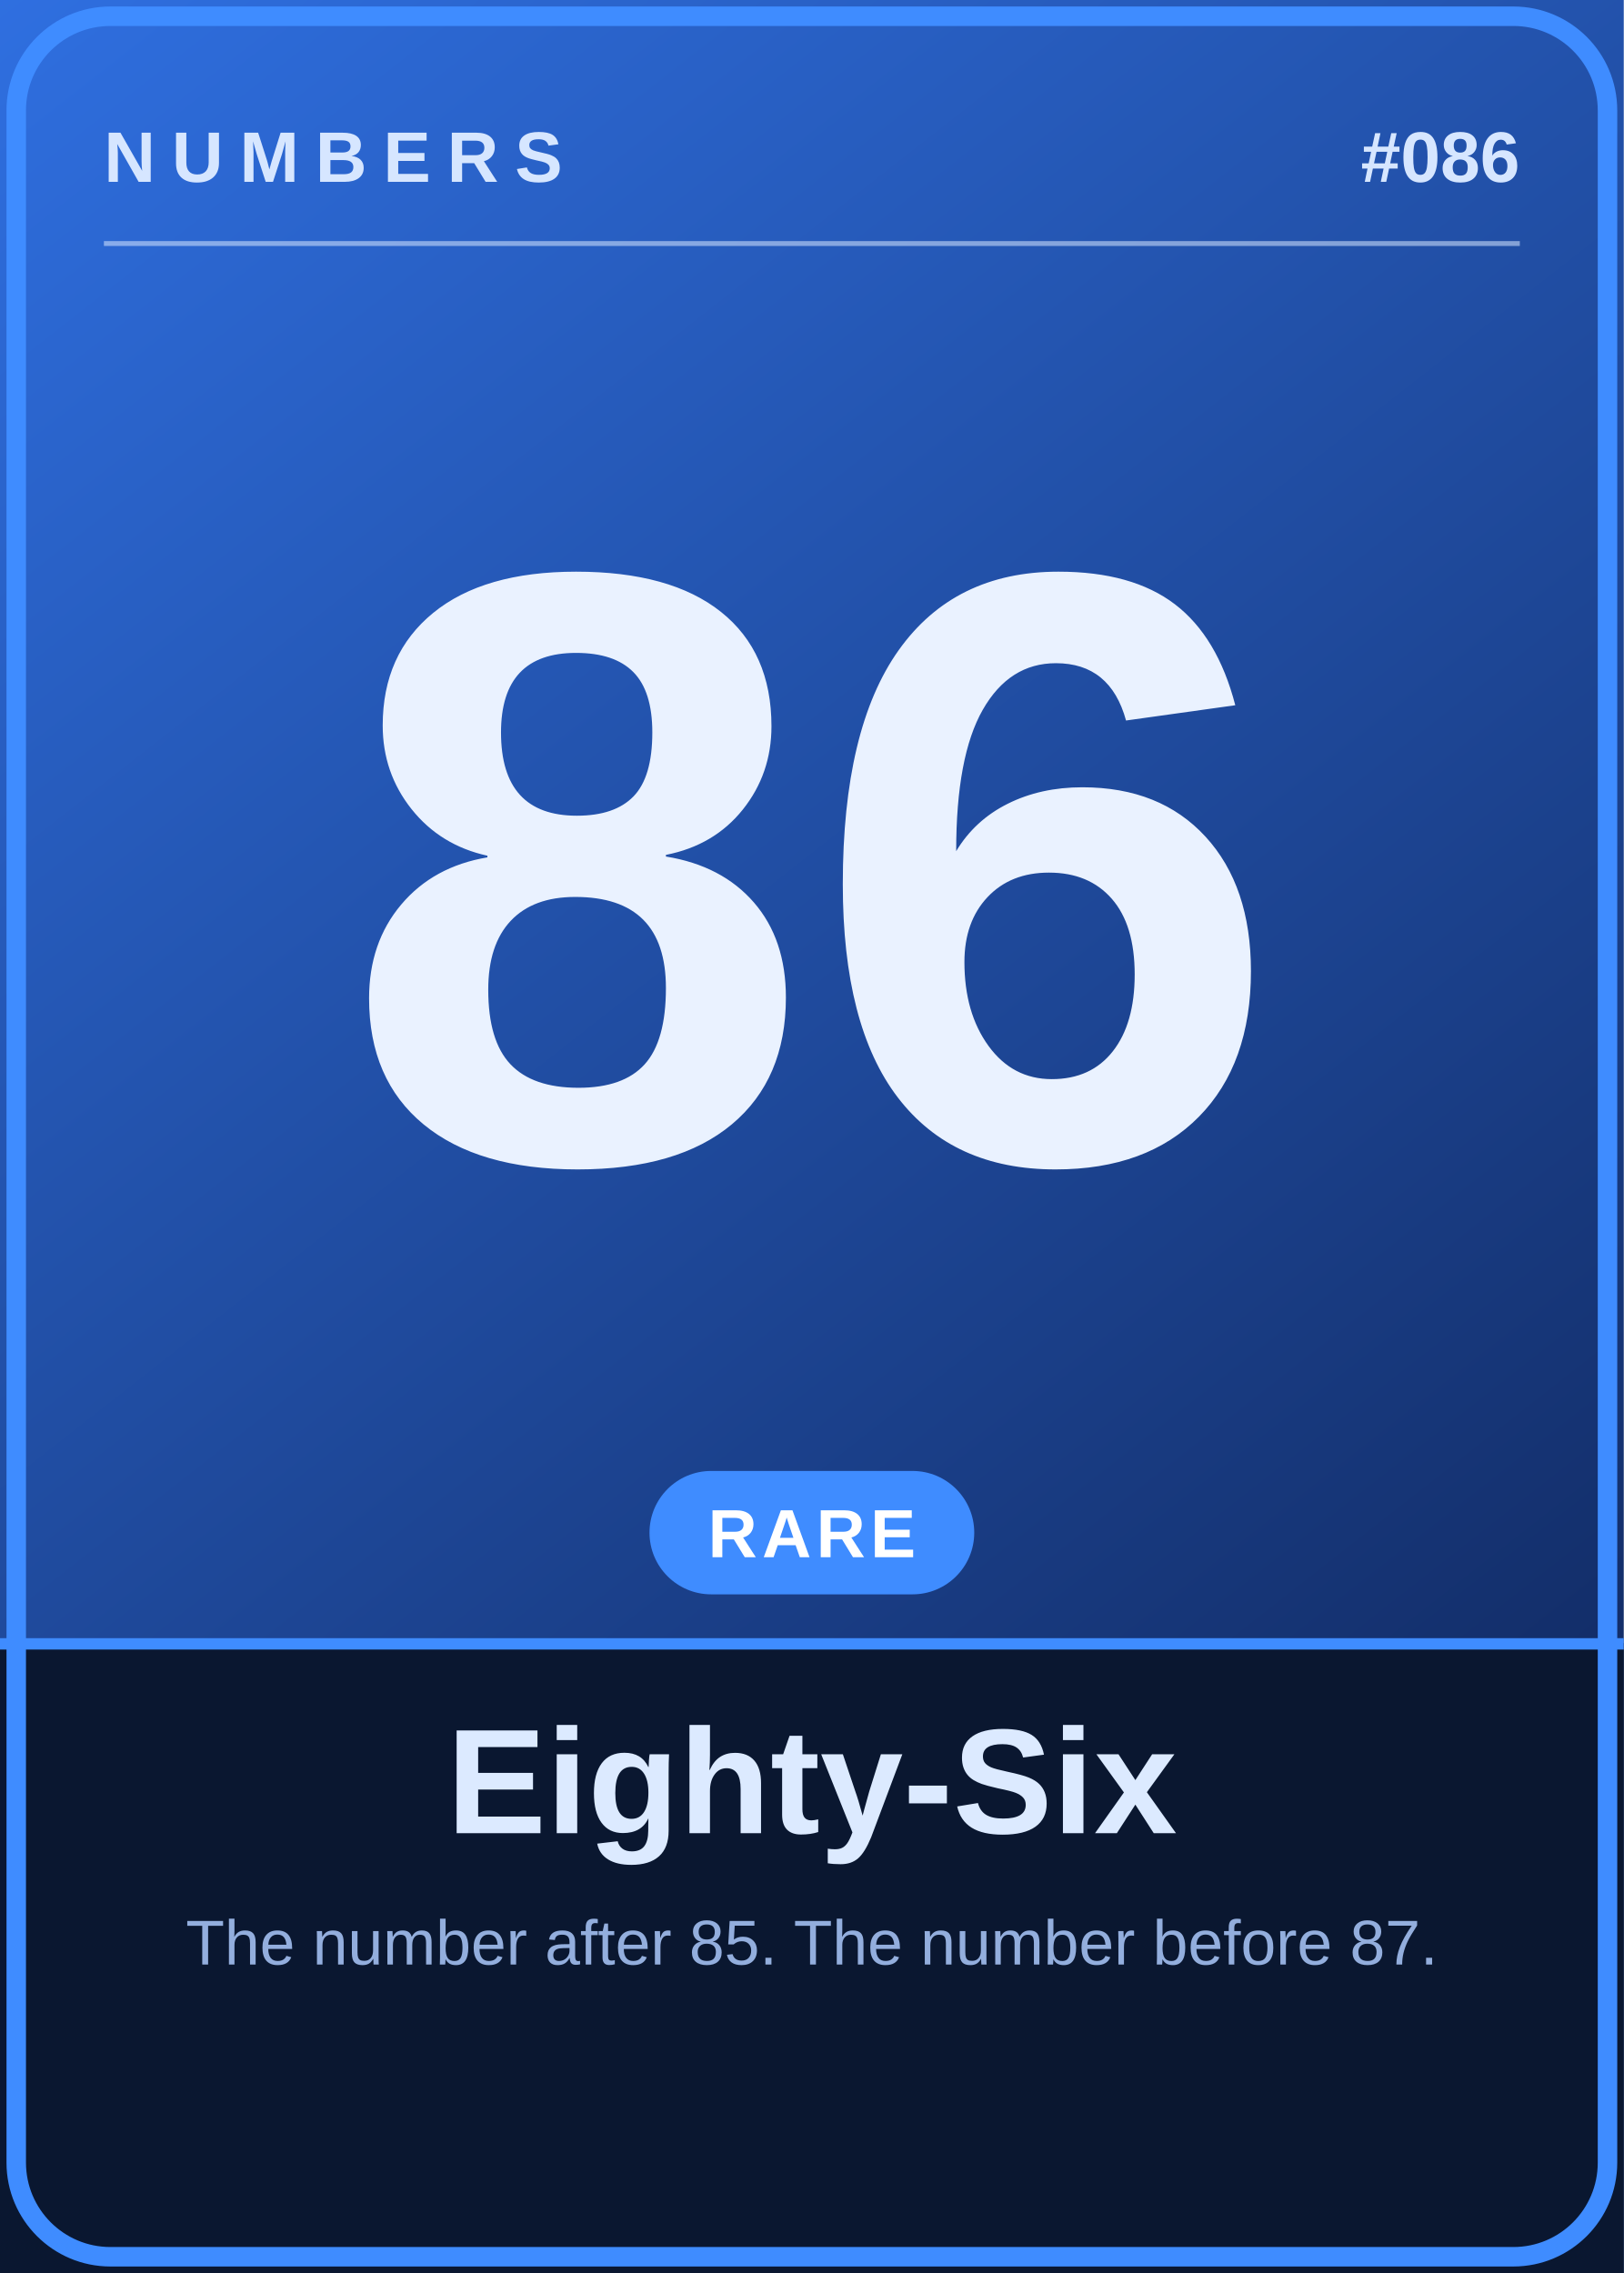
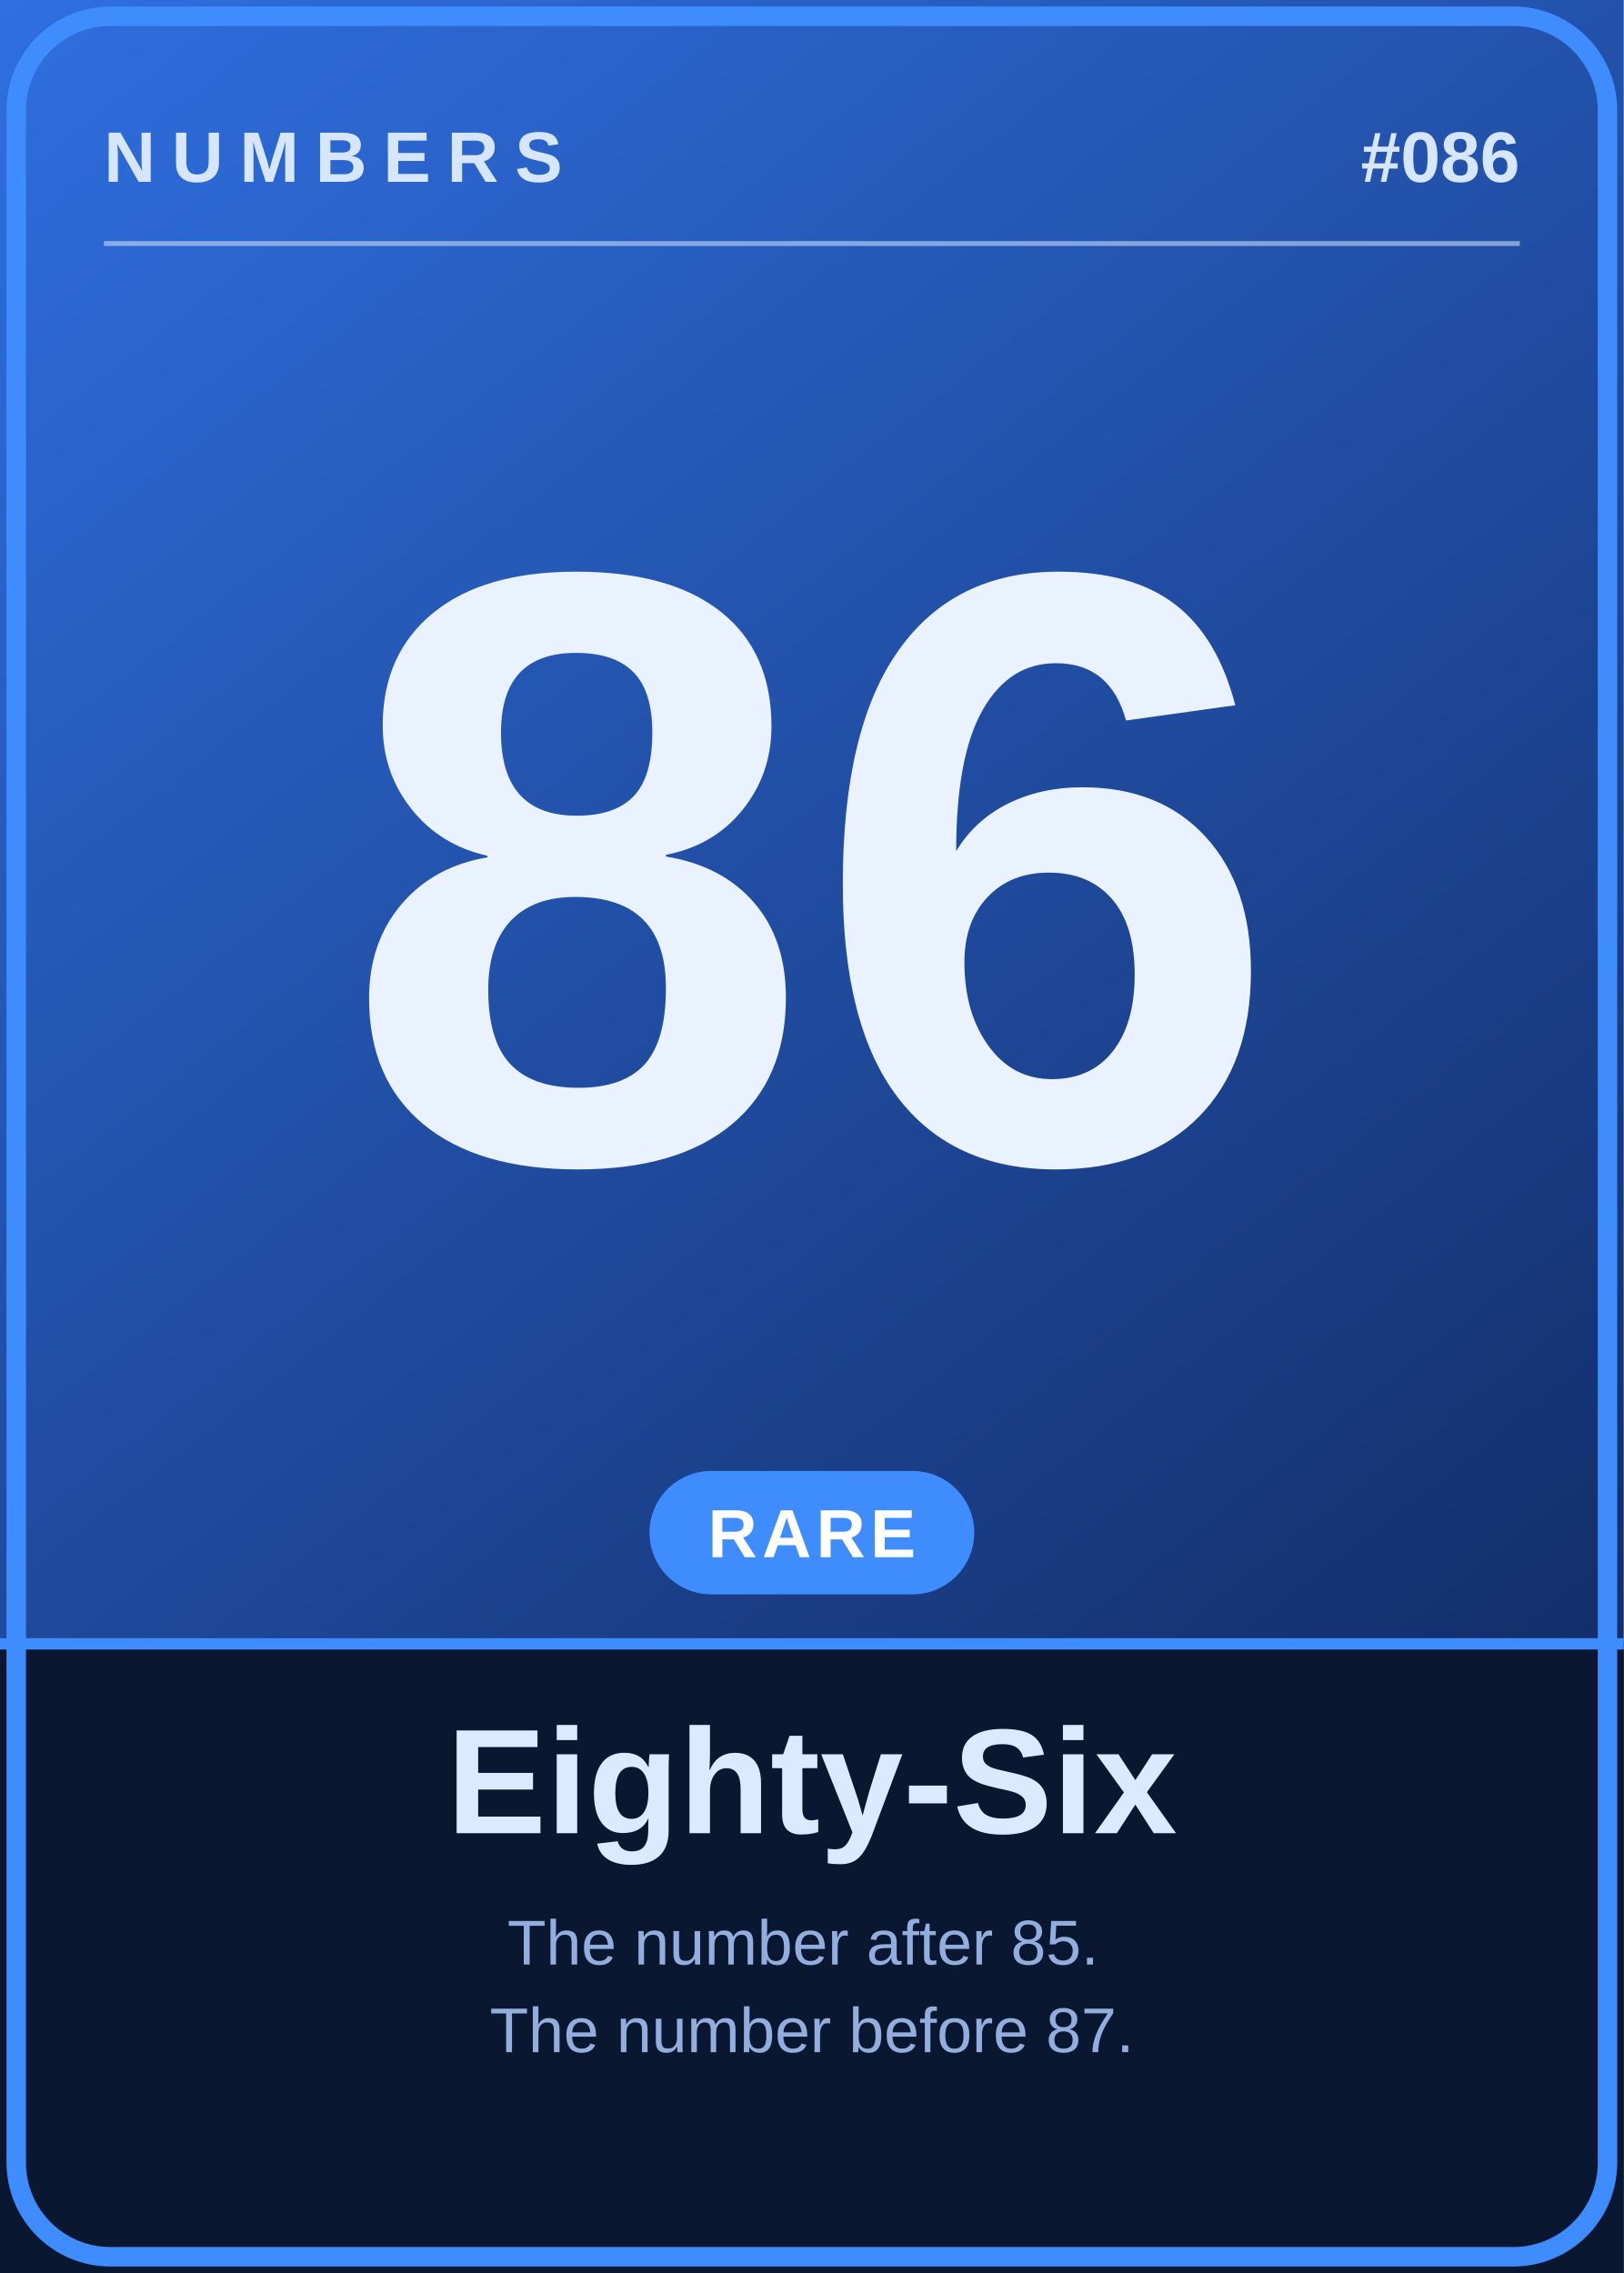
<svg xmlns="http://www.w3.org/2000/svg" viewBox="0 0 1000 1400">
  <defs>
    <linearGradient id="bg" x1="0" y1="0" x2="0.55" y2="1">
      <stop offset="0" stop-color="#2f6fe0" />
      <stop offset="1" stop-color="#122c66" />
    </linearGradient>
  </defs>
  <rect width="1000" height="1400" fill="url(#bg)" />
  <rect y="1012" width="1000" height="388" fill="#0a1730" />
  <text x="500" y="528" dy="0.36em" text-anchor="middle" font-family="Arial, Helvetica, sans-serif" font-weight="900" font-size="520" fill="#eaf2ff">86</text>
  <text x="64" y="112" font-family="Arial, Helvetica, sans-serif" font-weight="700" font-size="44" letter-spacing="10" fill="#d6e6ff">NUMBERS</text>
  <text x="936" y="112" text-anchor="end" font-family="Arial, Helvetica, sans-serif" font-weight="700" font-size="44" fill="#d6e6ff">#086</text>
  <line x1="64" y1="150" x2="936" y2="150" stroke="#d6e6ff" stroke-width="3" opacity="0.55" />
  <rect x="400" y="906" width="200" height="76" rx="38" fill="#3f8cff" />
  <text x="500" y="944" dy="0.36em" text-anchor="middle" font-family="Arial, Helvetica, sans-serif" font-weight="700" font-size="42" letter-spacing="3" fill="#ffffff">RARE</text>
  <rect y="1009" width="1000" height="7" fill="#3f8cff" />
  <text x="500" y="1096" dy="0.36em" text-anchor="middle" font-family="Arial, Helvetica, sans-serif" font-weight="700" font-size="92" fill="#dceaff">Eighty-Six</text>
  <text y="1210" font-family="Arial, Helvetica, sans-serif" font-size="39" fill="#93aedd" text-anchor="middle">
-     <tspan x="500" dy="0">The number after 85. The number before 87.</tspan>
+     <tspan x="500" dy="0" font-size="39">The number after 85.</tspan>
+     <tspan x="500" dy="54" font-size="39">The number before 87.</tspan>
  </text>
  <rect x="10" y="10" width="980" height="1380" rx="58" fill="none" stroke="#3f8cff" stroke-width="12" />
</svg>
